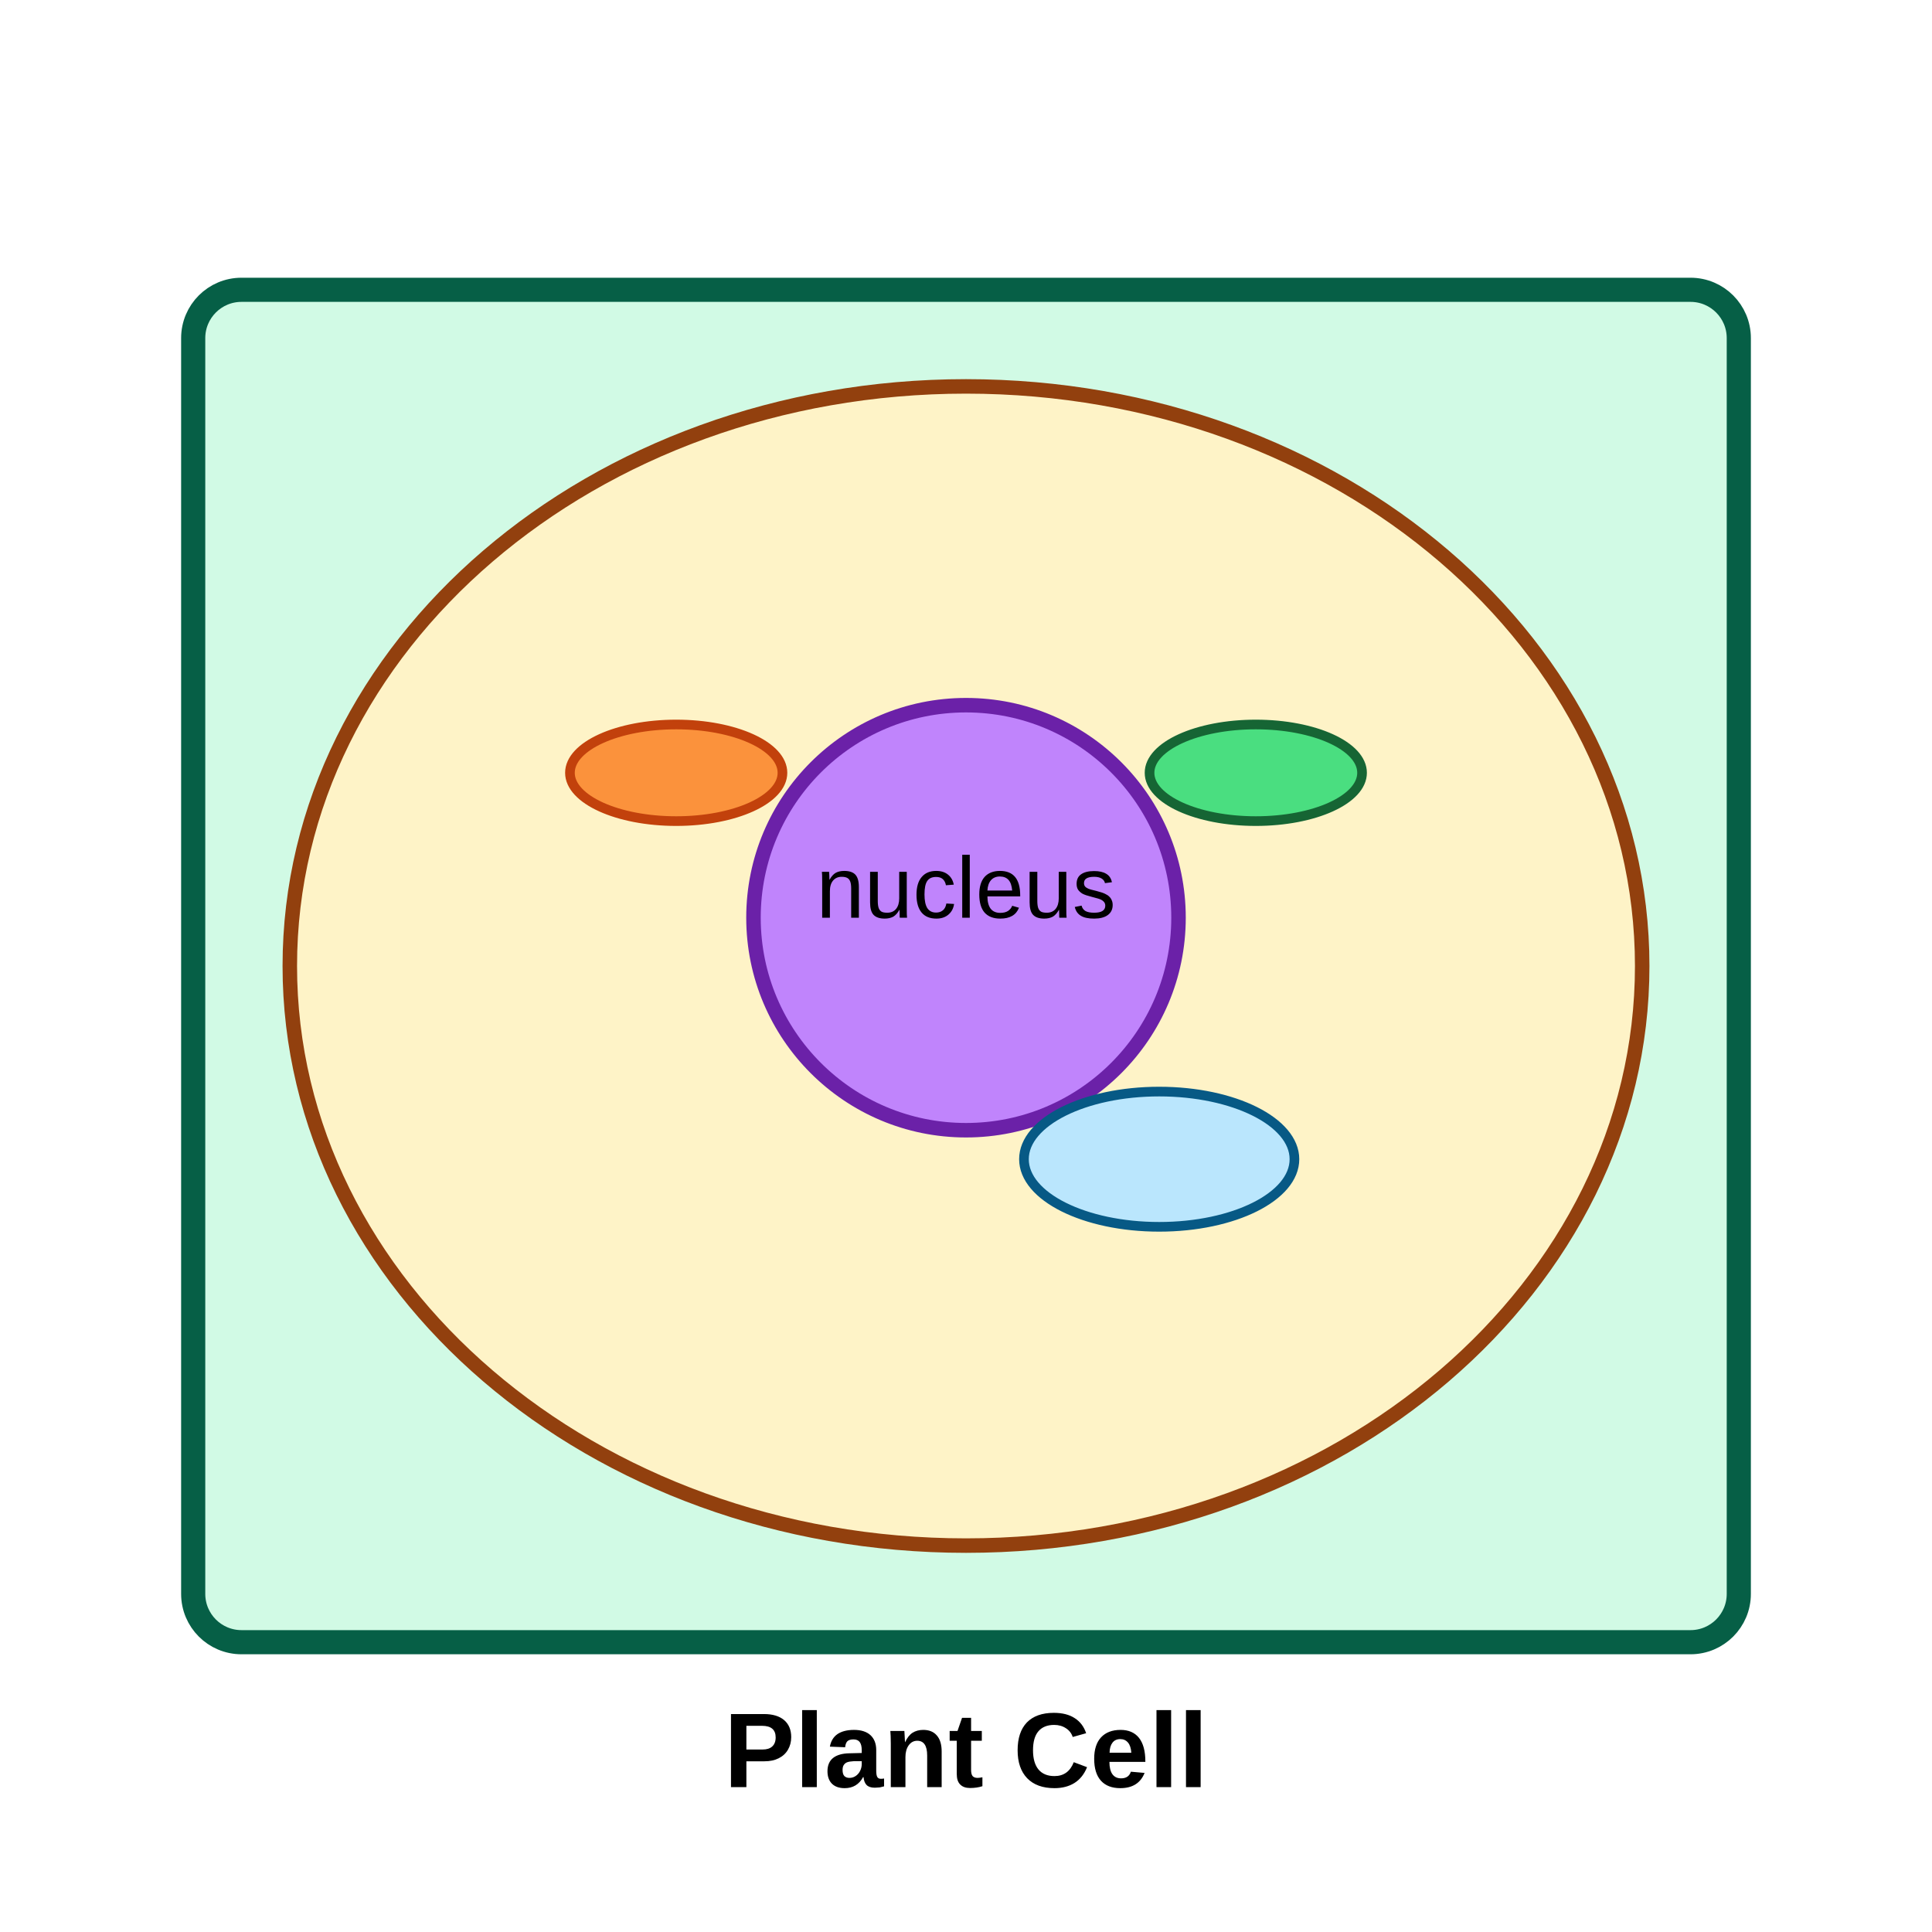
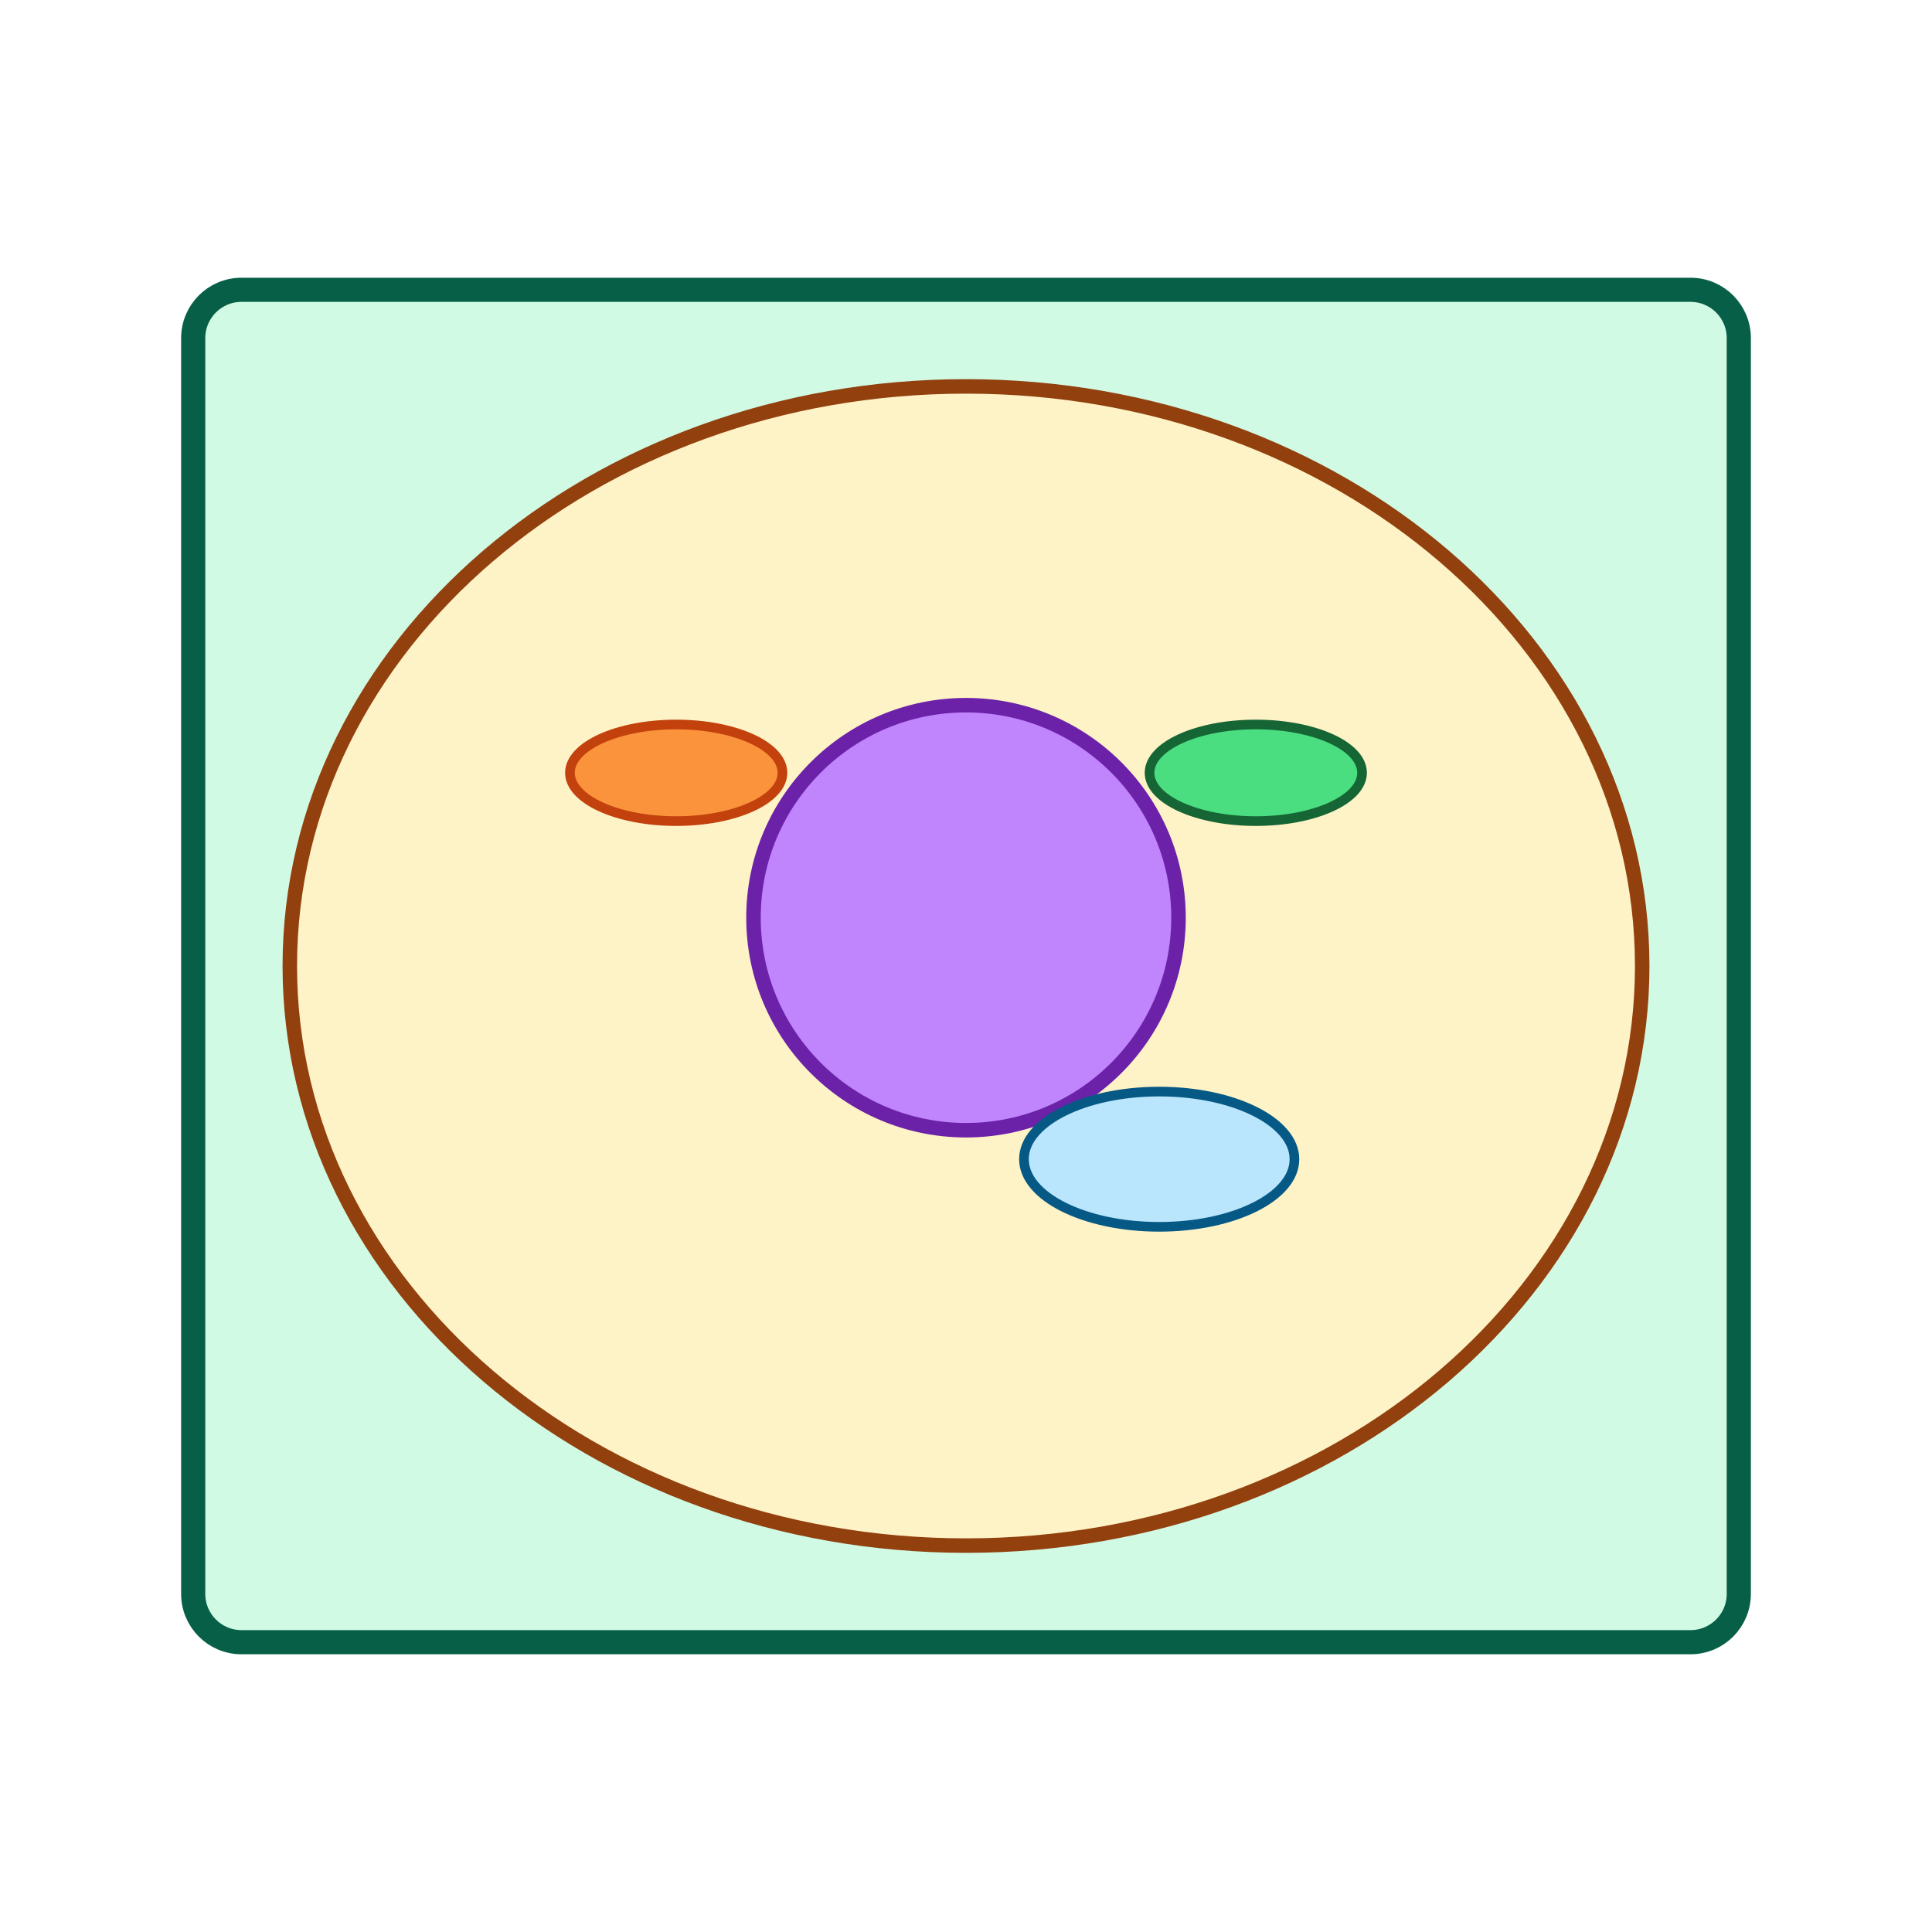
- <svg xmlns="http://www.w3.org/2000/svg" viewBox="0 0 200 200" width="200" height="200">
+ <svg xmlns="http://www.w3.org/2000/svg" viewBox="0 0 200 200">
  <rect x="20" y="30" width="160" height="140" rx="5" fill="#d1fae5" stroke="#065f46" stroke-width="2.5" />
  <ellipse cx="100" cy="100" rx="70" ry="60" fill="#fef3c7" stroke="#92400e" stroke-width="1.5" />
  <circle cx="100" cy="95" r="22" fill="#c084fc" stroke="#6b21a8" stroke-width="1.5" />
-   <text x="100" y="95" text-anchor="middle" font-size="9" font-family="Arial">nucleus</text>
  <ellipse cx="70" cy="80" rx="11" ry="5" fill="#fb923c" stroke="#c2410c" stroke-width="1" />
  <ellipse cx="130" cy="80" rx="11" ry="5" fill="#4ade80" stroke="#166534" stroke-width="1" />
  <ellipse cx="120" cy="120" rx="14" ry="7" fill="#bae6fd" stroke="#075985" stroke-width="1" />
-   <text x="100" y="185" text-anchor="middle" font-size="11" font-weight="bold" font-family="Arial">Plant Cell</text>
</svg>
